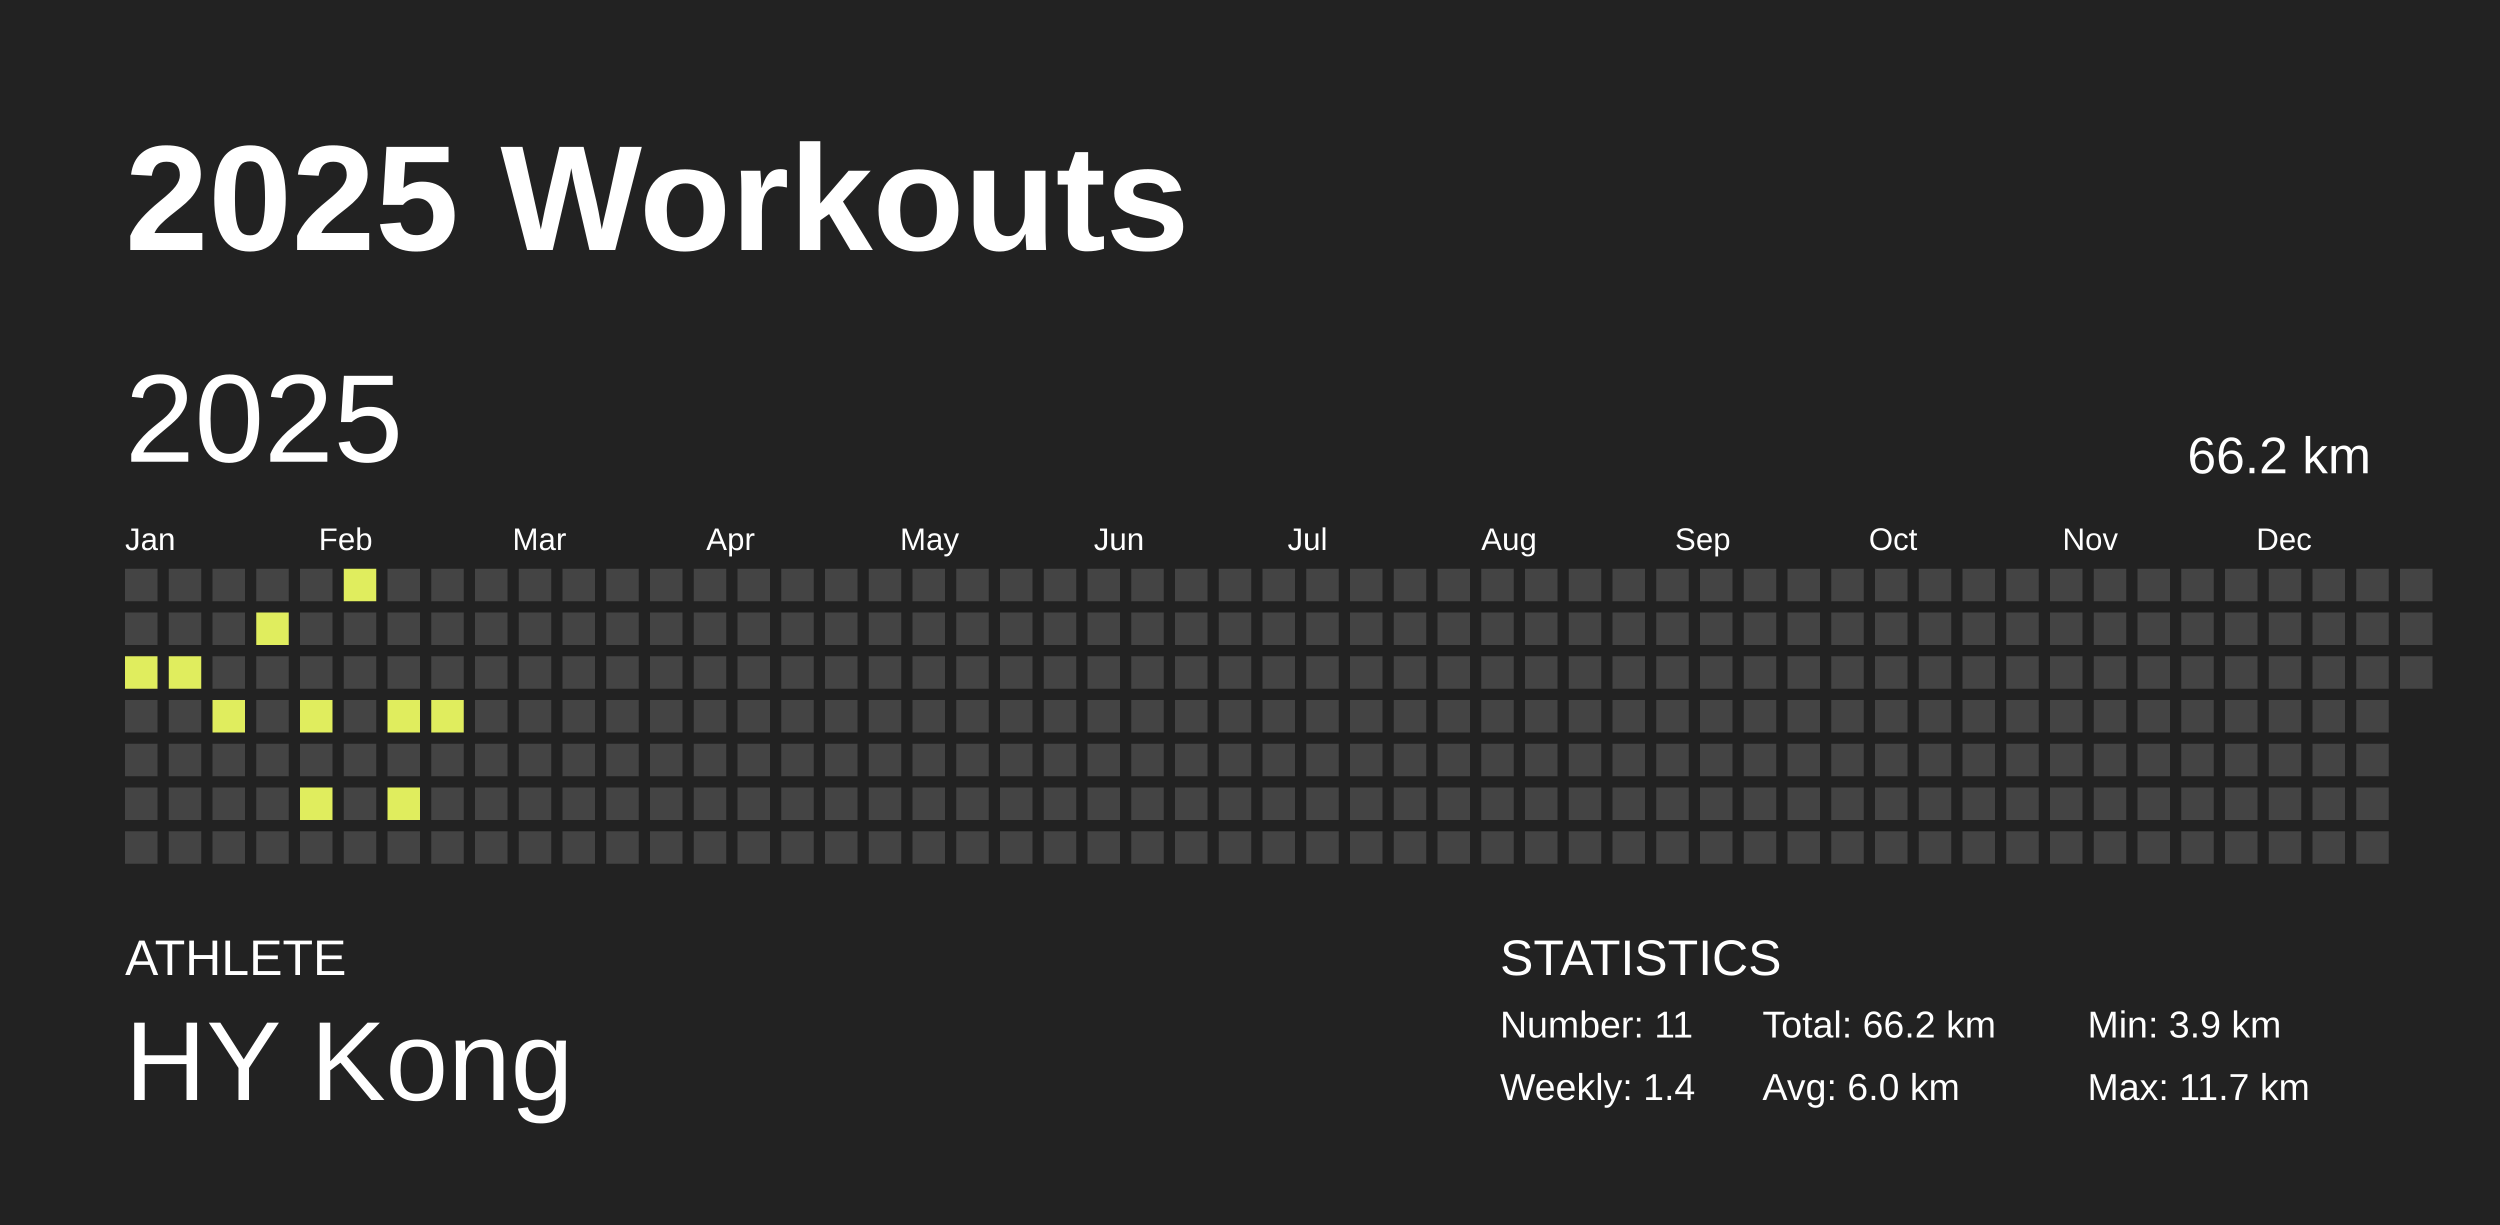
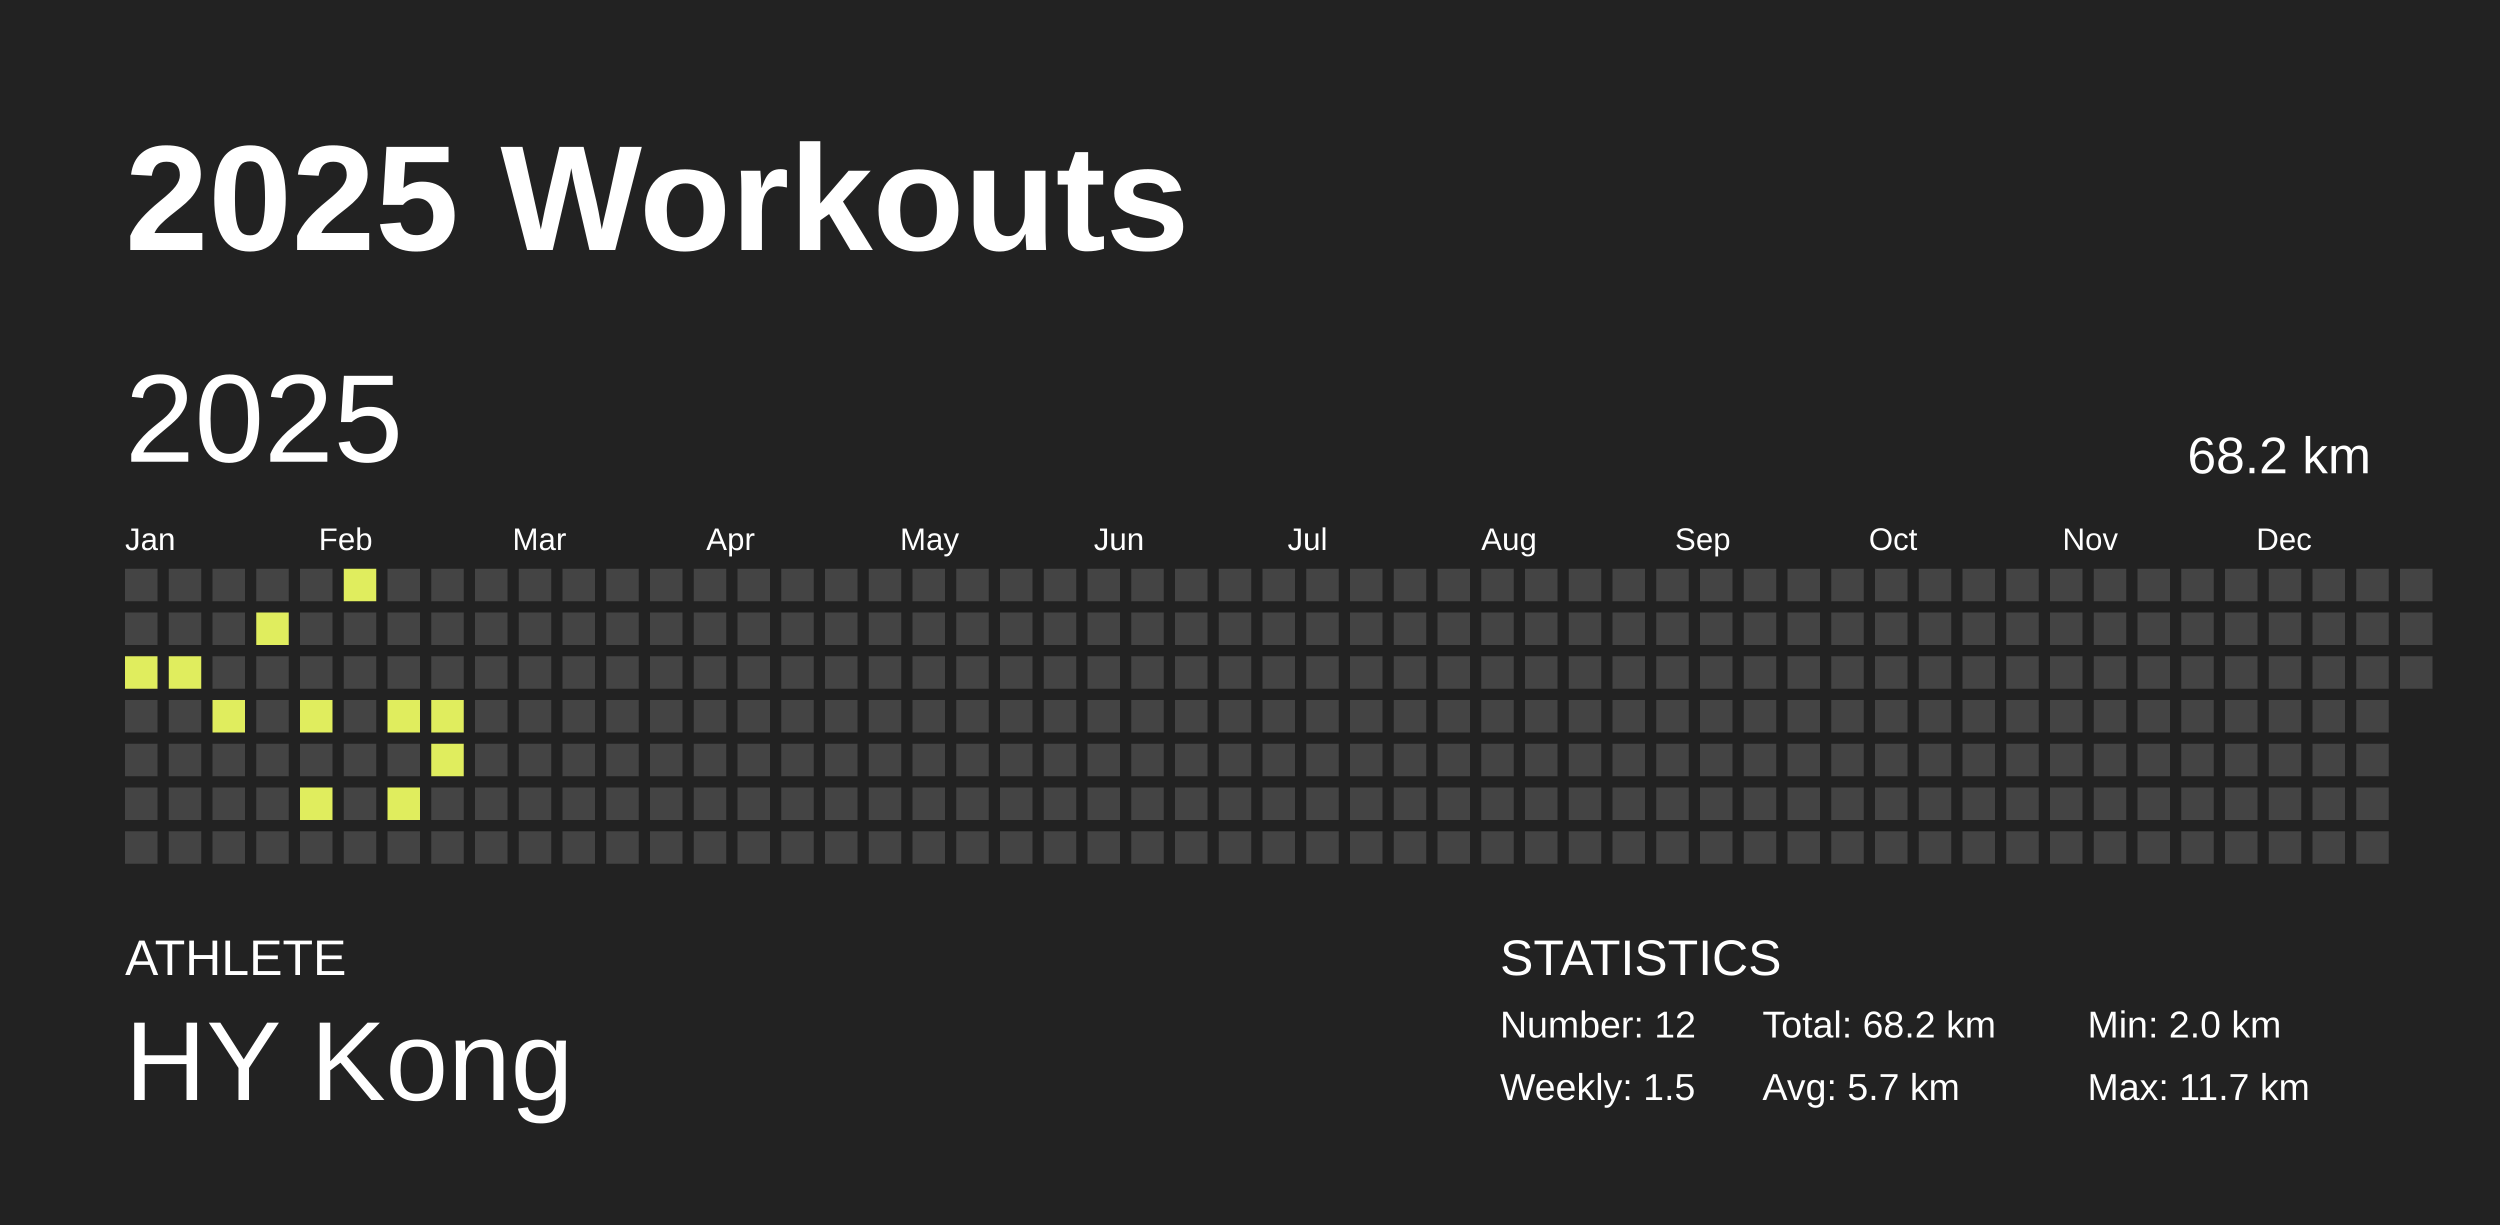
<svg xmlns="http://www.w3.org/2000/svg" baseProfile="full" height="98mm" version="1.1" viewBox="0,0,200,98" width="200mm">
  <defs />
  <rect fill="#222222" height="98" width="200" x="0" y="0" />
  <text fill="#FFFFFF" style="font-size:12px; font-family:Arial; font-weight:bold;" x="10" y="20">2025 Workouts</text>
  <text fill="#FFFFFF" style="font-size:4px; font-family:Arial" x="10" y="78">ATHLETE</text>
  <text fill="#FFFFFF" style="font-size:9px; font-family:Arial" x="10" y="88">HY Kong</text>
  <text fill="#FFFFFF" style="font-size:4px; font-family:Arial" x="120" y="78">STATISTICS</text>
-   <text fill="#FFFFFF" style="font-size:3px; font-family:Arial" x="120" y="83">Number: 11</text>
-   <text fill="#FFFFFF" style="font-size:3px; font-family:Arial" x="120" y="88">Weekly: 1.4</text>
-   <text fill="#FFFFFF" style="font-size:3px; font-family:Arial" x="141" y="83">Total: 66.2 km</text>
-   <text fill="#FFFFFF" style="font-size:3px; font-family:Arial" x="141" y="88">Avg: 6.0 km</text>
-   <text fill="#FFFFFF" style="font-size:3px; font-family:Arial" x="167" y="83">Min: 3.9 km</text>
+   <text fill="#FFFFFF" style="font-size:3px; font-family:Arial" x="120" y="83">Number: 12</text>
+   <text fill="#FFFFFF" style="font-size:3px; font-family:Arial" x="120" y="88">Weekly: 1.5</text>
+   <text fill="#FFFFFF" style="font-size:3px; font-family:Arial" x="141" y="83">Total: 68.2 km</text>
+   <text fill="#FFFFFF" style="font-size:3px; font-family:Arial" x="141" y="88">Avg: 5.7 km</text>
+   <text fill="#FFFFFF" style="font-size:3px; font-family:Arial" x="167" y="83">Min: 2.0 km</text>
  <text fill="#FFFFFF" style="font-size:3px; font-family:Arial" x="167" y="88">Max: 11.7 km</text>
  <text dominant-baseline="hanging" fill="#FFFFFF" style="font-size:10.0px; font-family:Arial;" x="10" y="30">2025</text>
-   <text dominant-baseline="hanging" fill="#FFFFFF" style="font-size:4.125px; font-family:Arial;" x="175" y="35">66.2 km</text>
+   <text dominant-baseline="hanging" fill="#FFFFFF" style="font-size:4.125px; font-family:Arial;" x="175" y="35">68.2 km</text>
  <text fill="#FFFFFF" style="font-size:2.5px; font-family:Arial" x="10.0" y="44">Jan</text>
  <text fill="#FFFFFF" style="font-size:2.5px; font-family:Arial" x="25.5" y="44">Feb</text>
  <text fill="#FFFFFF" style="font-size:2.5px; font-family:Arial" x="41.0" y="44">Mar</text>
  <text fill="#FFFFFF" style="font-size:2.5px; font-family:Arial" x="56.5" y="44">Apr</text>
  <text fill="#FFFFFF" style="font-size:2.5px; font-family:Arial" x="72.0" y="44">May</text>
  <text fill="#FFFFFF" style="font-size:2.5px; font-family:Arial" x="87.5" y="44">Jun</text>
  <text fill="#FFFFFF" style="font-size:2.5px; font-family:Arial" x="103.0" y="44">Jul</text>
  <text fill="#FFFFFF" style="font-size:2.5px; font-family:Arial" x="118.5" y="44">Aug</text>
  <text fill="#FFFFFF" style="font-size:2.5px; font-family:Arial" x="134.0" y="44">Sep</text>
  <text fill="#FFFFFF" style="font-size:2.5px; font-family:Arial" x="149.5" y="44">Oct</text>
  <text fill="#FFFFFF" style="font-size:2.5px; font-family:Arial" x="165.0" y="44">Nov</text>
  <text fill="#FFFFFF" style="font-size:2.5px; font-family:Arial" x="180.5" y="44">Dec</text>
  <rect fill="#444444" height="2.6" width="2.6" x="10.0" y="45.5" />
  <rect fill="#444444" height="2.6" width="2.6" x="10.0" y="49.0" />
  <rect fill="#e0ed5e" height="2.6" width="2.6" x="10.0" y="52.5" />
  <rect fill="#444444" height="2.6" width="2.6" x="10.0" y="56.0" />
  <rect fill="#444444" height="2.6" width="2.6" x="10.0" y="59.5" />
  <rect fill="#444444" height="2.6" width="2.6" x="10.0" y="63.0" />
  <rect fill="#444444" height="2.6" width="2.6" x="10.0" y="66.5" />
  <rect fill="#444444" height="2.6" width="2.6" x="13.5" y="45.5" />
  <rect fill="#444444" height="2.6" width="2.6" x="13.5" y="49.0" />
  <rect fill="#e0ed5e" height="2.6" width="2.6" x="13.5" y="52.5" />
  <rect fill="#444444" height="2.6" width="2.6" x="13.5" y="56.0" />
  <rect fill="#444444" height="2.6" width="2.6" x="13.5" y="59.5" />
  <rect fill="#444444" height="2.6" width="2.6" x="13.5" y="63.0" />
  <rect fill="#444444" height="2.6" width="2.6" x="13.5" y="66.5" />
  <rect fill="#444444" height="2.6" width="2.6" x="17.0" y="45.5" />
  <rect fill="#444444" height="2.6" width="2.6" x="17.0" y="49.0" />
  <rect fill="#444444" height="2.6" width="2.6" x="17.0" y="52.5" />
  <rect fill="#e0ed5e" height="2.6" width="2.6" x="17.0" y="56.0" />
  <rect fill="#444444" height="2.6" width="2.6" x="17.0" y="59.5" />
  <rect fill="#444444" height="2.6" width="2.6" x="17.0" y="63.0" />
  <rect fill="#444444" height="2.6" width="2.6" x="17.0" y="66.5" />
  <rect fill="#444444" height="2.6" width="2.6" x="20.5" y="45.5" />
  <rect fill="#e0ed5e" height="2.6" width="2.6" x="20.5" y="49.0" />
  <rect fill="#444444" height="2.6" width="2.6" x="20.5" y="52.5" />
  <rect fill="#444444" height="2.6" width="2.6" x="20.5" y="56.0" />
  <rect fill="#444444" height="2.6" width="2.6" x="20.5" y="59.5" />
  <rect fill="#444444" height="2.6" width="2.6" x="20.5" y="63.0" />
  <rect fill="#444444" height="2.6" width="2.6" x="20.5" y="66.5" />
  <rect fill="#444444" height="2.6" width="2.6" x="24.0" y="45.5" />
  <rect fill="#444444" height="2.6" width="2.6" x="24.0" y="49.0" />
  <rect fill="#444444" height="2.6" width="2.6" x="24.0" y="52.5" />
  <rect fill="#e0ed5e" height="2.6" width="2.6" x="24.0" y="56.0" />
  <rect fill="#444444" height="2.6" width="2.6" x="24.0" y="59.5" />
  <rect fill="#e0ed5e" height="2.6" width="2.6" x="24.0" y="63.0" />
  <rect fill="#444444" height="2.6" width="2.6" x="24.0" y="66.5" />
  <rect fill="#e0ed5e" height="2.6" width="2.6" x="27.5" y="45.5" />
  <rect fill="#444444" height="2.6" width="2.6" x="27.5" y="49.0" />
  <rect fill="#444444" height="2.6" width="2.6" x="27.5" y="52.5" />
  <rect fill="#444444" height="2.6" width="2.6" x="27.5" y="56.0" />
  <rect fill="#444444" height="2.6" width="2.6" x="27.5" y="59.5" />
  <rect fill="#444444" height="2.6" width="2.6" x="27.5" y="63.0" />
  <rect fill="#444444" height="2.6" width="2.6" x="27.5" y="66.5" />
  <rect fill="#444444" height="2.6" width="2.6" x="31.0" y="45.5" />
  <rect fill="#444444" height="2.6" width="2.6" x="31.0" y="49.0" />
  <rect fill="#444444" height="2.6" width="2.6" x="31.0" y="52.5" />
  <rect fill="#e0ed5e" height="2.6" width="2.6" x="31.0" y="56.0" />
  <rect fill="#444444" height="2.6" width="2.6" x="31.0" y="59.5" />
  <rect fill="#e0ed5e" height="2.6" width="2.6" x="31.0" y="63.0" />
  <rect fill="#444444" height="2.6" width="2.6" x="31.0" y="66.5" />
  <rect fill="#444444" height="2.6" width="2.6" x="34.5" y="45.5" />
  <rect fill="#444444" height="2.6" width="2.6" x="34.5" y="49.0" />
  <rect fill="#444444" height="2.6" width="2.6" x="34.5" y="52.5" />
  <rect fill="#e0ed5e" height="2.6" width="2.6" x="34.5" y="56.0" />
-   <rect fill="#444444" height="2.6" width="2.6" x="34.5" y="59.5" />
+   <rect fill="#e0ed5e" height="2.6" width="2.6" x="34.5" y="59.5" />
  <rect fill="#444444" height="2.6" width="2.6" x="34.5" y="63.0" />
  <rect fill="#444444" height="2.6" width="2.6" x="34.5" y="66.5" />
  <rect fill="#444444" height="2.6" width="2.6" x="38.0" y="45.5" />
  <rect fill="#444444" height="2.6" width="2.6" x="38.0" y="49.0" />
  <rect fill="#444444" height="2.6" width="2.6" x="38.0" y="52.5" />
  <rect fill="#444444" height="2.6" width="2.6" x="38.0" y="56.0" />
  <rect fill="#444444" height="2.6" width="2.6" x="38.0" y="59.5" />
  <rect fill="#444444" height="2.6" width="2.6" x="38.0" y="63.0" />
  <rect fill="#444444" height="2.6" width="2.6" x="38.0" y="66.5" />
  <rect fill="#444444" height="2.6" width="2.6" x="41.5" y="45.5" />
  <rect fill="#444444" height="2.6" width="2.6" x="41.5" y="49.0" />
  <rect fill="#444444" height="2.6" width="2.6" x="41.5" y="52.5" />
  <rect fill="#444444" height="2.6" width="2.6" x="41.5" y="56.0" />
  <rect fill="#444444" height="2.6" width="2.6" x="41.5" y="59.5" />
  <rect fill="#444444" height="2.6" width="2.6" x="41.5" y="63.0" />
  <rect fill="#444444" height="2.6" width="2.6" x="41.5" y="66.5" />
  <rect fill="#444444" height="2.6" width="2.6" x="45.0" y="45.5" />
  <rect fill="#444444" height="2.6" width="2.6" x="45.0" y="49.0" />
  <rect fill="#444444" height="2.6" width="2.6" x="45.0" y="52.5" />
  <rect fill="#444444" height="2.6" width="2.6" x="45.0" y="56.0" />
  <rect fill="#444444" height="2.6" width="2.6" x="45.0" y="59.5" />
  <rect fill="#444444" height="2.6" width="2.6" x="45.0" y="63.0" />
  <rect fill="#444444" height="2.6" width="2.6" x="45.0" y="66.5" />
  <rect fill="#444444" height="2.6" width="2.6" x="48.5" y="45.5" />
  <rect fill="#444444" height="2.6" width="2.6" x="48.5" y="49.0" />
  <rect fill="#444444" height="2.6" width="2.6" x="48.5" y="52.5" />
  <rect fill="#444444" height="2.6" width="2.6" x="48.5" y="56.0" />
  <rect fill="#444444" height="2.6" width="2.6" x="48.5" y="59.5" />
  <rect fill="#444444" height="2.6" width="2.6" x="48.5" y="63.0" />
  <rect fill="#444444" height="2.6" width="2.6" x="48.5" y="66.5" />
  <rect fill="#444444" height="2.6" width="2.6" x="52.0" y="45.5" />
  <rect fill="#444444" height="2.6" width="2.6" x="52.0" y="49.0" />
  <rect fill="#444444" height="2.6" width="2.6" x="52.0" y="52.5" />
  <rect fill="#444444" height="2.6" width="2.6" x="52.0" y="56.0" />
  <rect fill="#444444" height="2.6" width="2.6" x="52.0" y="59.5" />
  <rect fill="#444444" height="2.6" width="2.6" x="52.0" y="63.0" />
  <rect fill="#444444" height="2.6" width="2.6" x="52.0" y="66.5" />
  <rect fill="#444444" height="2.6" width="2.6" x="55.5" y="45.5" />
  <rect fill="#444444" height="2.6" width="2.6" x="55.5" y="49.0" />
  <rect fill="#444444" height="2.6" width="2.6" x="55.5" y="52.5" />
  <rect fill="#444444" height="2.6" width="2.6" x="55.5" y="56.0" />
  <rect fill="#444444" height="2.6" width="2.6" x="55.5" y="59.5" />
  <rect fill="#444444" height="2.6" width="2.6" x="55.5" y="63.0" />
  <rect fill="#444444" height="2.6" width="2.6" x="55.5" y="66.5" />
  <rect fill="#444444" height="2.6" width="2.6" x="59.0" y="45.5" />
  <rect fill="#444444" height="2.6" width="2.6" x="59.0" y="49.0" />
  <rect fill="#444444" height="2.6" width="2.6" x="59.0" y="52.5" />
  <rect fill="#444444" height="2.6" width="2.6" x="59.0" y="56.0" />
  <rect fill="#444444" height="2.6" width="2.6" x="59.0" y="59.5" />
  <rect fill="#444444" height="2.6" width="2.6" x="59.0" y="63.0" />
  <rect fill="#444444" height="2.6" width="2.6" x="59.0" y="66.5" />
  <rect fill="#444444" height="2.6" width="2.6" x="62.5" y="45.5" />
  <rect fill="#444444" height="2.6" width="2.6" x="62.5" y="49.0" />
  <rect fill="#444444" height="2.6" width="2.6" x="62.5" y="52.5" />
  <rect fill="#444444" height="2.6" width="2.6" x="62.5" y="56.0" />
  <rect fill="#444444" height="2.6" width="2.6" x="62.5" y="59.5" />
  <rect fill="#444444" height="2.6" width="2.6" x="62.5" y="63.0" />
  <rect fill="#444444" height="2.6" width="2.6" x="62.5" y="66.5" />
  <rect fill="#444444" height="2.6" width="2.6" x="66.0" y="45.5" />
  <rect fill="#444444" height="2.6" width="2.6" x="66.0" y="49.0" />
  <rect fill="#444444" height="2.6" width="2.6" x="66.0" y="52.5" />
  <rect fill="#444444" height="2.6" width="2.6" x="66.0" y="56.0" />
  <rect fill="#444444" height="2.6" width="2.6" x="66.0" y="59.5" />
  <rect fill="#444444" height="2.6" width="2.6" x="66.0" y="63.0" />
  <rect fill="#444444" height="2.6" width="2.6" x="66.0" y="66.5" />
  <rect fill="#444444" height="2.6" width="2.6" x="69.5" y="45.5" />
  <rect fill="#444444" height="2.6" width="2.6" x="69.5" y="49.0" />
  <rect fill="#444444" height="2.6" width="2.6" x="69.5" y="52.5" />
  <rect fill="#444444" height="2.6" width="2.6" x="69.5" y="56.0" />
  <rect fill="#444444" height="2.6" width="2.6" x="69.5" y="59.5" />
  <rect fill="#444444" height="2.6" width="2.6" x="69.5" y="63.0" />
  <rect fill="#444444" height="2.6" width="2.6" x="69.5" y="66.5" />
  <rect fill="#444444" height="2.6" width="2.6" x="73.0" y="45.5" />
  <rect fill="#444444" height="2.6" width="2.6" x="73.0" y="49.0" />
  <rect fill="#444444" height="2.6" width="2.6" x="73.0" y="52.5" />
  <rect fill="#444444" height="2.6" width="2.6" x="73.0" y="56.0" />
  <rect fill="#444444" height="2.6" width="2.6" x="73.0" y="59.5" />
  <rect fill="#444444" height="2.6" width="2.6" x="73.0" y="63.0" />
  <rect fill="#444444" height="2.6" width="2.6" x="73.0" y="66.5" />
  <rect fill="#444444" height="2.6" width="2.6" x="76.5" y="45.5" />
  <rect fill="#444444" height="2.6" width="2.6" x="76.5" y="49.0" />
  <rect fill="#444444" height="2.6" width="2.6" x="76.5" y="52.5" />
  <rect fill="#444444" height="2.6" width="2.6" x="76.5" y="56.0" />
  <rect fill="#444444" height="2.6" width="2.6" x="76.5" y="59.5" />
  <rect fill="#444444" height="2.6" width="2.6" x="76.5" y="63.0" />
  <rect fill="#444444" height="2.6" width="2.6" x="76.5" y="66.5" />
  <rect fill="#444444" height="2.6" width="2.6" x="80.0" y="45.5" />
  <rect fill="#444444" height="2.6" width="2.6" x="80.0" y="49.0" />
  <rect fill="#444444" height="2.6" width="2.6" x="80.0" y="52.5" />
  <rect fill="#444444" height="2.6" width="2.6" x="80.0" y="56.0" />
  <rect fill="#444444" height="2.6" width="2.6" x="80.0" y="59.5" />
  <rect fill="#444444" height="2.6" width="2.6" x="80.0" y="63.0" />
  <rect fill="#444444" height="2.6" width="2.6" x="80.0" y="66.5" />
  <rect fill="#444444" height="2.6" width="2.6" x="83.5" y="45.5" />
  <rect fill="#444444" height="2.6" width="2.6" x="83.5" y="49.0" />
  <rect fill="#444444" height="2.6" width="2.6" x="83.5" y="52.5" />
  <rect fill="#444444" height="2.6" width="2.6" x="83.5" y="56.0" />
  <rect fill="#444444" height="2.6" width="2.6" x="83.5" y="59.5" />
  <rect fill="#444444" height="2.6" width="2.6" x="83.5" y="63.0" />
  <rect fill="#444444" height="2.6" width="2.6" x="83.5" y="66.5" />
  <rect fill="#444444" height="2.6" width="2.6" x="87.0" y="45.5" />
  <rect fill="#444444" height="2.6" width="2.6" x="87.0" y="49.0" />
  <rect fill="#444444" height="2.6" width="2.6" x="87.0" y="52.5" />
  <rect fill="#444444" height="2.6" width="2.6" x="87.0" y="56.0" />
  <rect fill="#444444" height="2.6" width="2.6" x="87.0" y="59.5" />
  <rect fill="#444444" height="2.6" width="2.6" x="87.0" y="63.0" />
  <rect fill="#444444" height="2.6" width="2.6" x="87.0" y="66.5" />
  <rect fill="#444444" height="2.6" width="2.6" x="90.5" y="45.5" />
  <rect fill="#444444" height="2.6" width="2.6" x="90.5" y="49.0" />
  <rect fill="#444444" height="2.6" width="2.6" x="90.5" y="52.5" />
  <rect fill="#444444" height="2.6" width="2.6" x="90.5" y="56.0" />
  <rect fill="#444444" height="2.6" width="2.6" x="90.5" y="59.5" />
  <rect fill="#444444" height="2.6" width="2.6" x="90.5" y="63.0" />
  <rect fill="#444444" height="2.6" width="2.6" x="90.5" y="66.5" />
  <rect fill="#444444" height="2.6" width="2.6" x="94.0" y="45.5" />
  <rect fill="#444444" height="2.6" width="2.6" x="94.0" y="49.0" />
  <rect fill="#444444" height="2.6" width="2.6" x="94.0" y="52.5" />
  <rect fill="#444444" height="2.6" width="2.6" x="94.0" y="56.0" />
  <rect fill="#444444" height="2.6" width="2.6" x="94.0" y="59.5" />
  <rect fill="#444444" height="2.6" width="2.6" x="94.0" y="63.0" />
  <rect fill="#444444" height="2.6" width="2.6" x="94.0" y="66.5" />
  <rect fill="#444444" height="2.6" width="2.6" x="97.5" y="45.5" />
  <rect fill="#444444" height="2.6" width="2.6" x="97.5" y="49.0" />
  <rect fill="#444444" height="2.6" width="2.6" x="97.5" y="52.5" />
  <rect fill="#444444" height="2.6" width="2.6" x="97.5" y="56.0" />
  <rect fill="#444444" height="2.6" width="2.6" x="97.5" y="59.5" />
  <rect fill="#444444" height="2.6" width="2.6" x="97.5" y="63.0" />
  <rect fill="#444444" height="2.6" width="2.6" x="97.5" y="66.5" />
  <rect fill="#444444" height="2.6" width="2.6" x="101.0" y="45.5" />
  <rect fill="#444444" height="2.6" width="2.6" x="101.0" y="49.0" />
  <rect fill="#444444" height="2.6" width="2.6" x="101.0" y="52.5" />
  <rect fill="#444444" height="2.6" width="2.6" x="101.0" y="56.0" />
  <rect fill="#444444" height="2.6" width="2.6" x="101.0" y="59.5" />
  <rect fill="#444444" height="2.6" width="2.6" x="101.0" y="63.0" />
  <rect fill="#444444" height="2.6" width="2.6" x="101.0" y="66.5" />
  <rect fill="#444444" height="2.6" width="2.6" x="104.5" y="45.5" />
  <rect fill="#444444" height="2.6" width="2.6" x="104.5" y="49.0" />
  <rect fill="#444444" height="2.6" width="2.6" x="104.5" y="52.5" />
  <rect fill="#444444" height="2.6" width="2.6" x="104.5" y="56.0" />
  <rect fill="#444444" height="2.6" width="2.6" x="104.5" y="59.5" />
  <rect fill="#444444" height="2.6" width="2.6" x="104.5" y="63.0" />
  <rect fill="#444444" height="2.6" width="2.6" x="104.5" y="66.5" />
  <rect fill="#444444" height="2.6" width="2.6" x="108.0" y="45.5" />
  <rect fill="#444444" height="2.6" width="2.6" x="108.0" y="49.0" />
  <rect fill="#444444" height="2.6" width="2.6" x="108.0" y="52.5" />
  <rect fill="#444444" height="2.6" width="2.6" x="108.0" y="56.0" />
  <rect fill="#444444" height="2.6" width="2.6" x="108.0" y="59.5" />
  <rect fill="#444444" height="2.6" width="2.6" x="108.0" y="63.0" />
  <rect fill="#444444" height="2.6" width="2.6" x="108.0" y="66.5" />
  <rect fill="#444444" height="2.6" width="2.6" x="111.5" y="45.5" />
  <rect fill="#444444" height="2.6" width="2.6" x="111.5" y="49.0" />
  <rect fill="#444444" height="2.6" width="2.6" x="111.5" y="52.5" />
  <rect fill="#444444" height="2.6" width="2.6" x="111.5" y="56.0" />
  <rect fill="#444444" height="2.6" width="2.6" x="111.5" y="59.5" />
  <rect fill="#444444" height="2.6" width="2.6" x="111.5" y="63.0" />
  <rect fill="#444444" height="2.6" width="2.6" x="111.5" y="66.5" />
  <rect fill="#444444" height="2.6" width="2.6" x="115.0" y="45.5" />
  <rect fill="#444444" height="2.6" width="2.6" x="115.0" y="49.0" />
  <rect fill="#444444" height="2.6" width="2.6" x="115.0" y="52.5" />
  <rect fill="#444444" height="2.6" width="2.6" x="115.0" y="56.0" />
  <rect fill="#444444" height="2.6" width="2.6" x="115.0" y="59.5" />
  <rect fill="#444444" height="2.6" width="2.6" x="115.0" y="63.0" />
  <rect fill="#444444" height="2.6" width="2.6" x="115.0" y="66.5" />
  <rect fill="#444444" height="2.6" width="2.6" x="118.5" y="45.5" />
  <rect fill="#444444" height="2.6" width="2.6" x="118.5" y="49.0" />
  <rect fill="#444444" height="2.6" width="2.6" x="118.5" y="52.5" />
  <rect fill="#444444" height="2.6" width="2.6" x="118.5" y="56.0" />
  <rect fill="#444444" height="2.6" width="2.6" x="118.5" y="59.5" />
  <rect fill="#444444" height="2.6" width="2.6" x="118.5" y="63.0" />
  <rect fill="#444444" height="2.6" width="2.6" x="118.5" y="66.5" />
  <rect fill="#444444" height="2.6" width="2.6" x="122.0" y="45.5" />
  <rect fill="#444444" height="2.6" width="2.6" x="122.0" y="49.0" />
  <rect fill="#444444" height="2.6" width="2.6" x="122.0" y="52.5" />
  <rect fill="#444444" height="2.6" width="2.6" x="122.0" y="56.0" />
  <rect fill="#444444" height="2.6" width="2.6" x="122.0" y="59.5" />
  <rect fill="#444444" height="2.6" width="2.6" x="122.0" y="63.0" />
  <rect fill="#444444" height="2.6" width="2.6" x="122.0" y="66.5" />
  <rect fill="#444444" height="2.6" width="2.6" x="125.5" y="45.5" />
  <rect fill="#444444" height="2.6" width="2.6" x="125.5" y="49.0" />
  <rect fill="#444444" height="2.6" width="2.6" x="125.5" y="52.5" />
  <rect fill="#444444" height="2.6" width="2.6" x="125.5" y="56.0" />
  <rect fill="#444444" height="2.6" width="2.6" x="125.5" y="59.5" />
  <rect fill="#444444" height="2.6" width="2.6" x="125.5" y="63.0" />
  <rect fill="#444444" height="2.6" width="2.6" x="125.5" y="66.5" />
  <rect fill="#444444" height="2.6" width="2.6" x="129.0" y="45.5" />
  <rect fill="#444444" height="2.6" width="2.6" x="129.0" y="49.0" />
  <rect fill="#444444" height="2.6" width="2.6" x="129.0" y="52.5" />
  <rect fill="#444444" height="2.6" width="2.6" x="129.0" y="56.0" />
  <rect fill="#444444" height="2.6" width="2.6" x="129.0" y="59.5" />
  <rect fill="#444444" height="2.6" width="2.6" x="129.0" y="63.0" />
  <rect fill="#444444" height="2.6" width="2.6" x="129.0" y="66.5" />
  <rect fill="#444444" height="2.6" width="2.6" x="132.5" y="45.5" />
  <rect fill="#444444" height="2.6" width="2.6" x="132.5" y="49.0" />
  <rect fill="#444444" height="2.6" width="2.6" x="132.5" y="52.5" />
  <rect fill="#444444" height="2.6" width="2.6" x="132.5" y="56.0" />
  <rect fill="#444444" height="2.6" width="2.6" x="132.5" y="59.5" />
  <rect fill="#444444" height="2.6" width="2.6" x="132.5" y="63.0" />
  <rect fill="#444444" height="2.6" width="2.6" x="132.5" y="66.5" />
  <rect fill="#444444" height="2.6" width="2.6" x="136.0" y="45.5" />
  <rect fill="#444444" height="2.6" width="2.6" x="136.0" y="49.0" />
  <rect fill="#444444" height="2.6" width="2.6" x="136.0" y="52.5" />
  <rect fill="#444444" height="2.6" width="2.6" x="136.0" y="56.0" />
  <rect fill="#444444" height="2.6" width="2.6" x="136.0" y="59.5" />
  <rect fill="#444444" height="2.6" width="2.6" x="136.0" y="63.0" />
  <rect fill="#444444" height="2.6" width="2.6" x="136.0" y="66.5" />
  <rect fill="#444444" height="2.6" width="2.6" x="139.5" y="45.5" />
  <rect fill="#444444" height="2.6" width="2.6" x="139.5" y="49.0" />
  <rect fill="#444444" height="2.6" width="2.6" x="139.5" y="52.5" />
  <rect fill="#444444" height="2.6" width="2.6" x="139.5" y="56.0" />
  <rect fill="#444444" height="2.6" width="2.6" x="139.5" y="59.5" />
  <rect fill="#444444" height="2.6" width="2.6" x="139.5" y="63.0" />
  <rect fill="#444444" height="2.6" width="2.6" x="139.5" y="66.5" />
  <rect fill="#444444" height="2.6" width="2.6" x="143.0" y="45.5" />
  <rect fill="#444444" height="2.6" width="2.6" x="143.0" y="49.0" />
  <rect fill="#444444" height="2.6" width="2.6" x="143.0" y="52.5" />
  <rect fill="#444444" height="2.6" width="2.6" x="143.0" y="56.0" />
  <rect fill="#444444" height="2.6" width="2.6" x="143.0" y="59.5" />
  <rect fill="#444444" height="2.6" width="2.6" x="143.0" y="63.0" />
  <rect fill="#444444" height="2.6" width="2.6" x="143.0" y="66.5" />
  <rect fill="#444444" height="2.6" width="2.6" x="146.5" y="45.5" />
  <rect fill="#444444" height="2.6" width="2.6" x="146.5" y="49.0" />
  <rect fill="#444444" height="2.6" width="2.6" x="146.5" y="52.5" />
  <rect fill="#444444" height="2.6" width="2.6" x="146.5" y="56.0" />
  <rect fill="#444444" height="2.6" width="2.6" x="146.5" y="59.5" />
  <rect fill="#444444" height="2.6" width="2.6" x="146.5" y="63.0" />
  <rect fill="#444444" height="2.6" width="2.6" x="146.5" y="66.5" />
  <rect fill="#444444" height="2.6" width="2.6" x="150.0" y="45.5" />
  <rect fill="#444444" height="2.6" width="2.6" x="150.0" y="49.0" />
  <rect fill="#444444" height="2.6" width="2.6" x="150.0" y="52.5" />
  <rect fill="#444444" height="2.6" width="2.6" x="150.0" y="56.0" />
  <rect fill="#444444" height="2.6" width="2.6" x="150.0" y="59.5" />
  <rect fill="#444444" height="2.6" width="2.6" x="150.0" y="63.0" />
  <rect fill="#444444" height="2.6" width="2.6" x="150.0" y="66.5" />
  <rect fill="#444444" height="2.6" width="2.6" x="153.5" y="45.5" />
  <rect fill="#444444" height="2.6" width="2.6" x="153.5" y="49.0" />
  <rect fill="#444444" height="2.6" width="2.6" x="153.5" y="52.5" />
  <rect fill="#444444" height="2.6" width="2.6" x="153.5" y="56.0" />
  <rect fill="#444444" height="2.6" width="2.6" x="153.5" y="59.5" />
  <rect fill="#444444" height="2.6" width="2.6" x="153.5" y="63.0" />
  <rect fill="#444444" height="2.6" width="2.6" x="153.5" y="66.5" />
  <rect fill="#444444" height="2.6" width="2.6" x="157.0" y="45.5" />
  <rect fill="#444444" height="2.6" width="2.6" x="157.0" y="49.0" />
  <rect fill="#444444" height="2.6" width="2.6" x="157.0" y="52.5" />
  <rect fill="#444444" height="2.6" width="2.6" x="157.0" y="56.0" />
  <rect fill="#444444" height="2.6" width="2.6" x="157.0" y="59.5" />
  <rect fill="#444444" height="2.6" width="2.6" x="157.0" y="63.0" />
  <rect fill="#444444" height="2.6" width="2.6" x="157.0" y="66.5" />
  <rect fill="#444444" height="2.6" width="2.6" x="160.5" y="45.5" />
  <rect fill="#444444" height="2.6" width="2.6" x="160.5" y="49.0" />
  <rect fill="#444444" height="2.6" width="2.6" x="160.5" y="52.5" />
  <rect fill="#444444" height="2.6" width="2.6" x="160.5" y="56.0" />
  <rect fill="#444444" height="2.6" width="2.6" x="160.5" y="59.5" />
  <rect fill="#444444" height="2.6" width="2.6" x="160.5" y="63.0" />
  <rect fill="#444444" height="2.6" width="2.6" x="160.5" y="66.5" />
  <rect fill="#444444" height="2.6" width="2.6" x="164.0" y="45.5" />
  <rect fill="#444444" height="2.6" width="2.6" x="164.0" y="49.0" />
  <rect fill="#444444" height="2.6" width="2.6" x="164.0" y="52.5" />
  <rect fill="#444444" height="2.6" width="2.6" x="164.0" y="56.0" />
  <rect fill="#444444" height="2.6" width="2.6" x="164.0" y="59.5" />
  <rect fill="#444444" height="2.6" width="2.6" x="164.0" y="63.0" />
  <rect fill="#444444" height="2.6" width="2.6" x="164.0" y="66.5" />
  <rect fill="#444444" height="2.6" width="2.6" x="167.5" y="45.5" />
  <rect fill="#444444" height="2.6" width="2.6" x="167.5" y="49.0" />
  <rect fill="#444444" height="2.6" width="2.6" x="167.5" y="52.5" />
  <rect fill="#444444" height="2.6" width="2.6" x="167.5" y="56.0" />
  <rect fill="#444444" height="2.6" width="2.6" x="167.5" y="59.5" />
  <rect fill="#444444" height="2.6" width="2.6" x="167.5" y="63.0" />
  <rect fill="#444444" height="2.6" width="2.6" x="167.5" y="66.5" />
  <rect fill="#444444" height="2.6" width="2.6" x="171.0" y="45.5" />
  <rect fill="#444444" height="2.6" width="2.6" x="171.0" y="49.0" />
  <rect fill="#444444" height="2.6" width="2.6" x="171.0" y="52.5" />
  <rect fill="#444444" height="2.6" width="2.6" x="171.0" y="56.0" />
  <rect fill="#444444" height="2.6" width="2.6" x="171.0" y="59.5" />
  <rect fill="#444444" height="2.6" width="2.6" x="171.0" y="63.0" />
  <rect fill="#444444" height="2.6" width="2.6" x="171.0" y="66.5" />
  <rect fill="#444444" height="2.6" width="2.6" x="174.5" y="45.5" />
  <rect fill="#444444" height="2.6" width="2.6" x="174.5" y="49.0" />
  <rect fill="#444444" height="2.6" width="2.6" x="174.5" y="52.5" />
  <rect fill="#444444" height="2.6" width="2.6" x="174.5" y="56.0" />
  <rect fill="#444444" height="2.6" width="2.6" x="174.5" y="59.5" />
  <rect fill="#444444" height="2.6" width="2.6" x="174.5" y="63.0" />
  <rect fill="#444444" height="2.6" width="2.6" x="174.5" y="66.5" />
  <rect fill="#444444" height="2.6" width="2.6" x="178.0" y="45.5" />
  <rect fill="#444444" height="2.6" width="2.6" x="178.0" y="49.0" />
  <rect fill="#444444" height="2.6" width="2.6" x="178.0" y="52.5" />
  <rect fill="#444444" height="2.6" width="2.6" x="178.0" y="56.0" />
  <rect fill="#444444" height="2.6" width="2.6" x="178.0" y="59.5" />
  <rect fill="#444444" height="2.6" width="2.6" x="178.0" y="63.0" />
  <rect fill="#444444" height="2.6" width="2.6" x="178.0" y="66.5" />
  <rect fill="#444444" height="2.6" width="2.6" x="181.5" y="45.5" />
  <rect fill="#444444" height="2.6" width="2.6" x="181.5" y="49.0" />
  <rect fill="#444444" height="2.6" width="2.6" x="181.5" y="52.5" />
  <rect fill="#444444" height="2.6" width="2.6" x="181.5" y="56.0" />
  <rect fill="#444444" height="2.6" width="2.6" x="181.5" y="59.5" />
  <rect fill="#444444" height="2.6" width="2.6" x="181.5" y="63.0" />
  <rect fill="#444444" height="2.6" width="2.6" x="181.5" y="66.5" />
  <rect fill="#444444" height="2.6" width="2.6" x="185.0" y="45.5" />
  <rect fill="#444444" height="2.6" width="2.6" x="185.0" y="49.0" />
  <rect fill="#444444" height="2.6" width="2.6" x="185.0" y="52.5" />
  <rect fill="#444444" height="2.6" width="2.6" x="185.0" y="56.0" />
  <rect fill="#444444" height="2.6" width="2.6" x="185.0" y="59.5" />
  <rect fill="#444444" height="2.6" width="2.6" x="185.0" y="63.0" />
  <rect fill="#444444" height="2.6" width="2.6" x="185.0" y="66.5" />
  <rect fill="#444444" height="2.6" width="2.6" x="188.5" y="45.5" />
  <rect fill="#444444" height="2.6" width="2.6" x="188.5" y="49.0" />
  <rect fill="#444444" height="2.6" width="2.6" x="188.5" y="52.5" />
  <rect fill="#444444" height="2.6" width="2.6" x="188.5" y="56.0" />
  <rect fill="#444444" height="2.6" width="2.6" x="188.5" y="59.5" />
  <rect fill="#444444" height="2.6" width="2.6" x="188.5" y="63.0" />
  <rect fill="#444444" height="2.6" width="2.6" x="188.5" y="66.5" />
  <rect fill="#444444" height="2.6" width="2.6" x="192.0" y="45.5" />
  <rect fill="#444444" height="2.6" width="2.6" x="192.0" y="49.0" />
  <rect fill="#444444" height="2.6" width="2.6" x="192.0" y="52.5" />
</svg>
